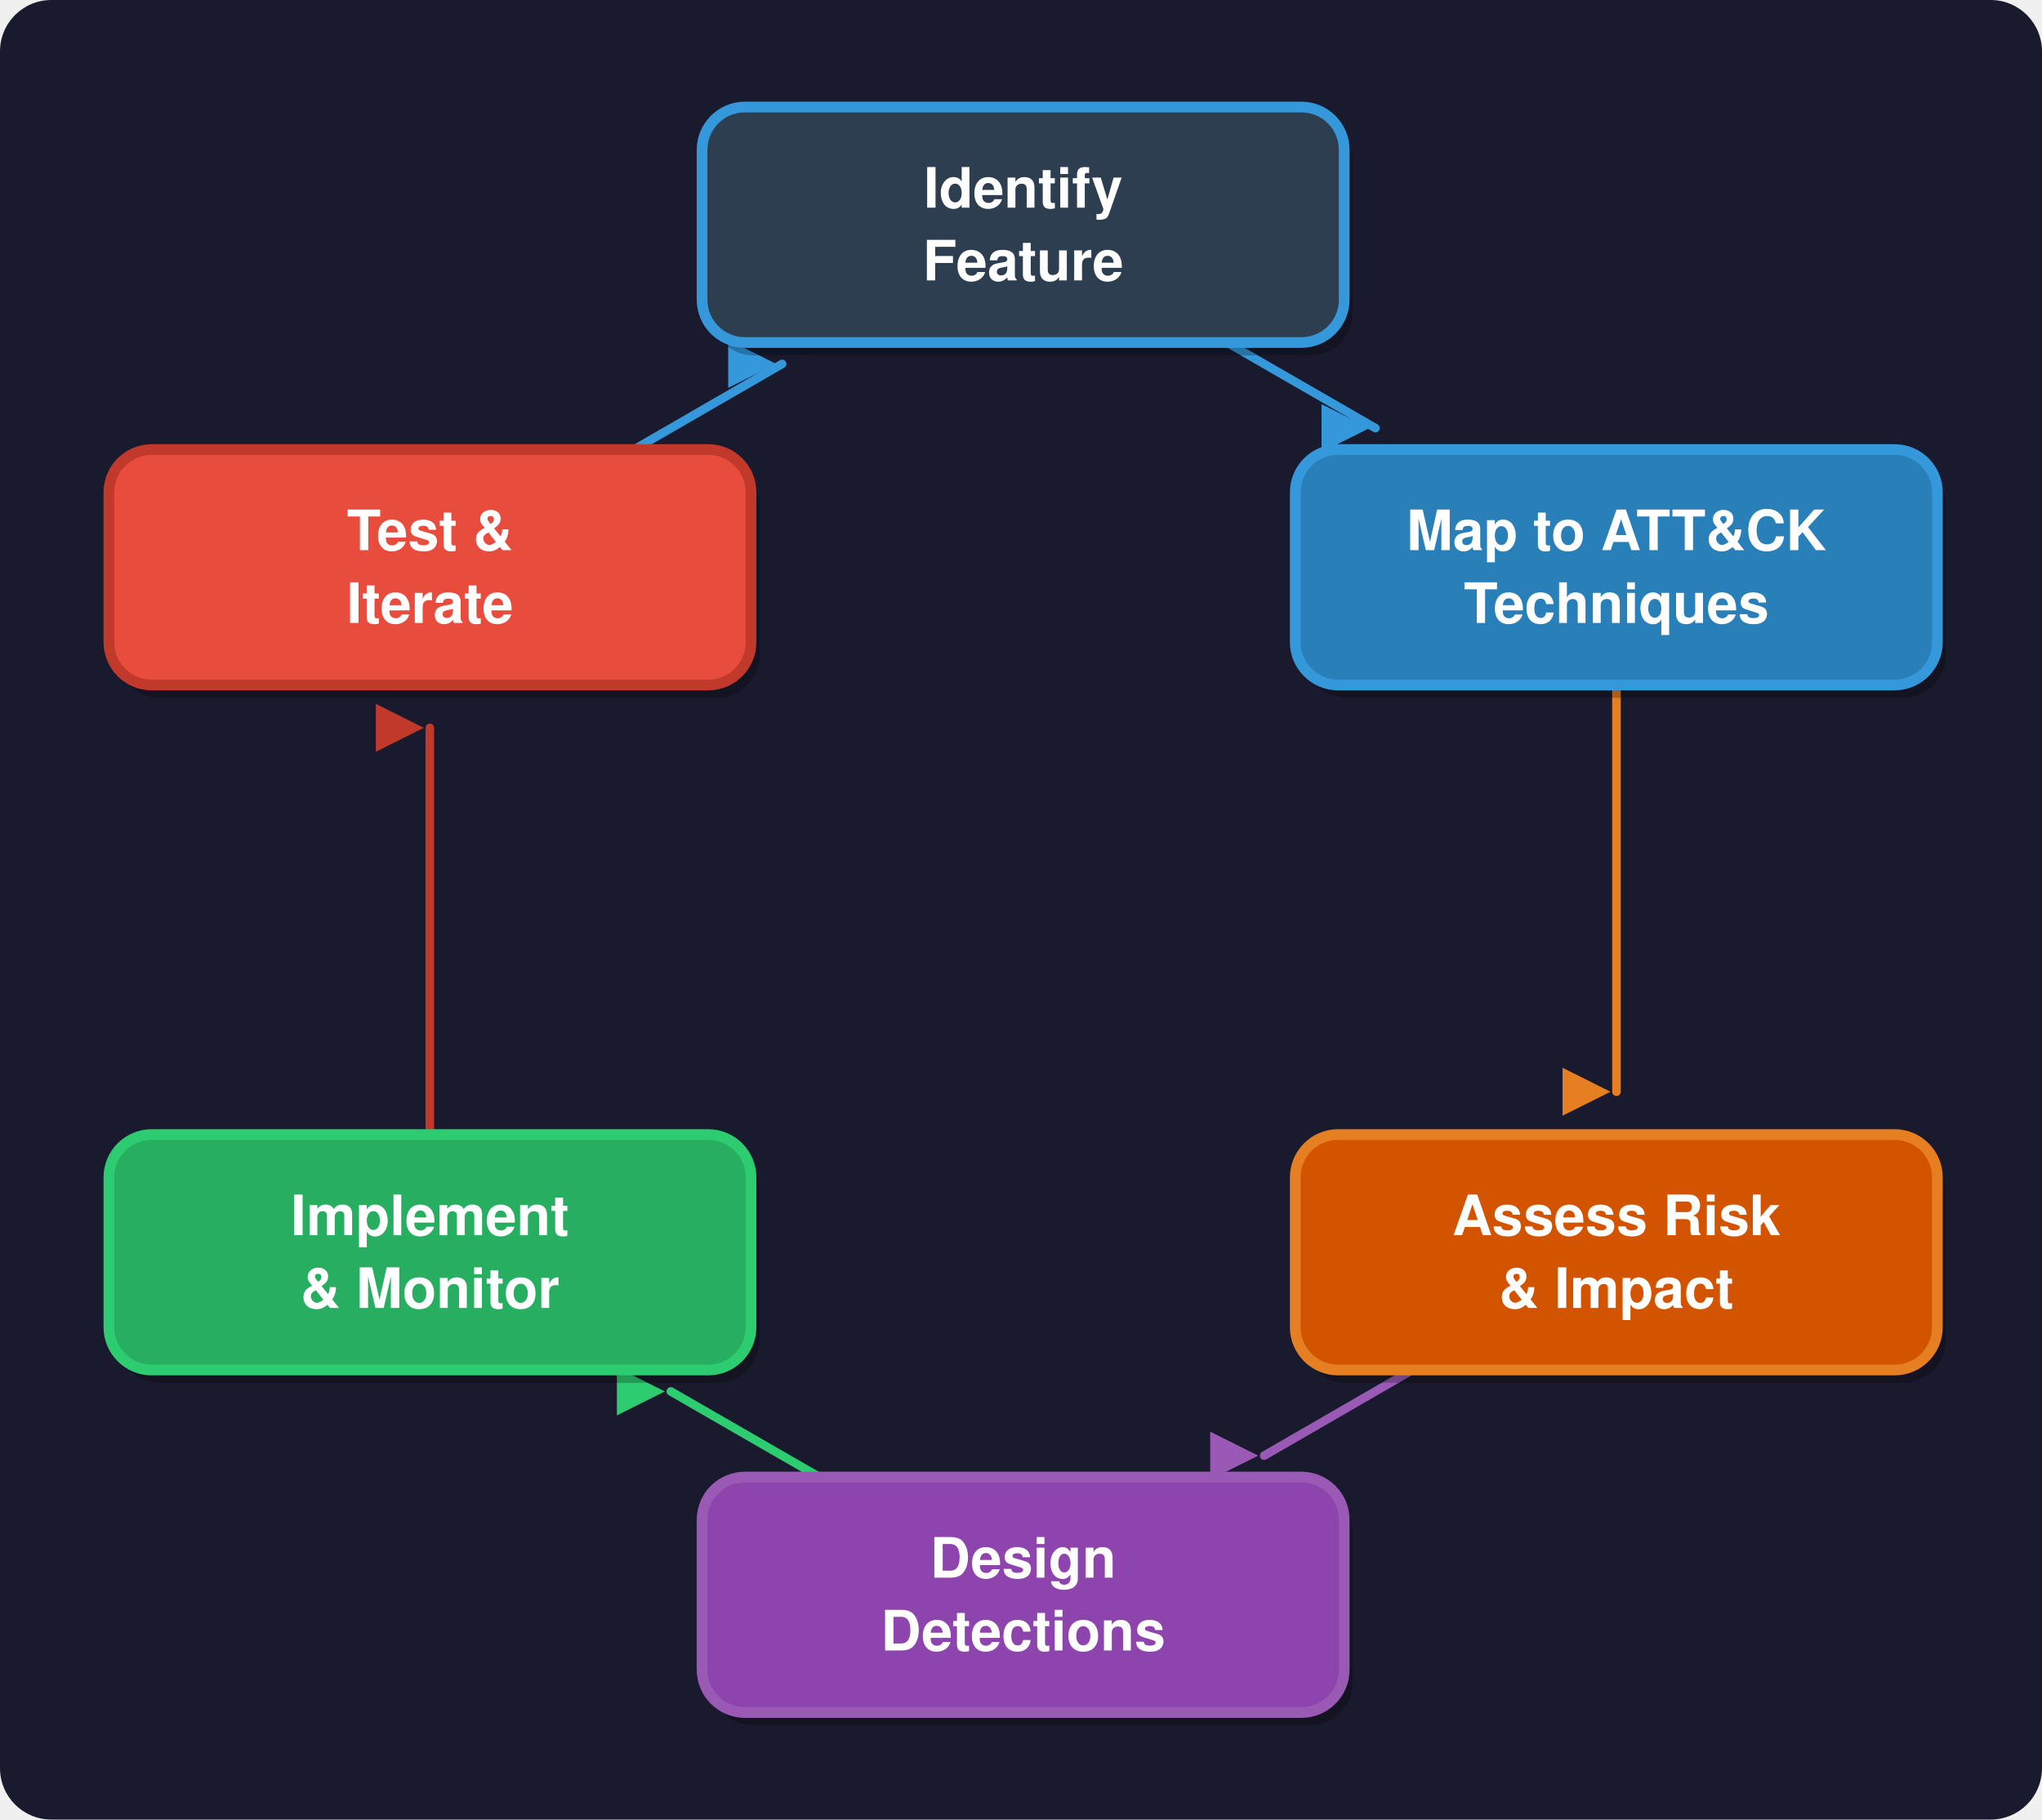
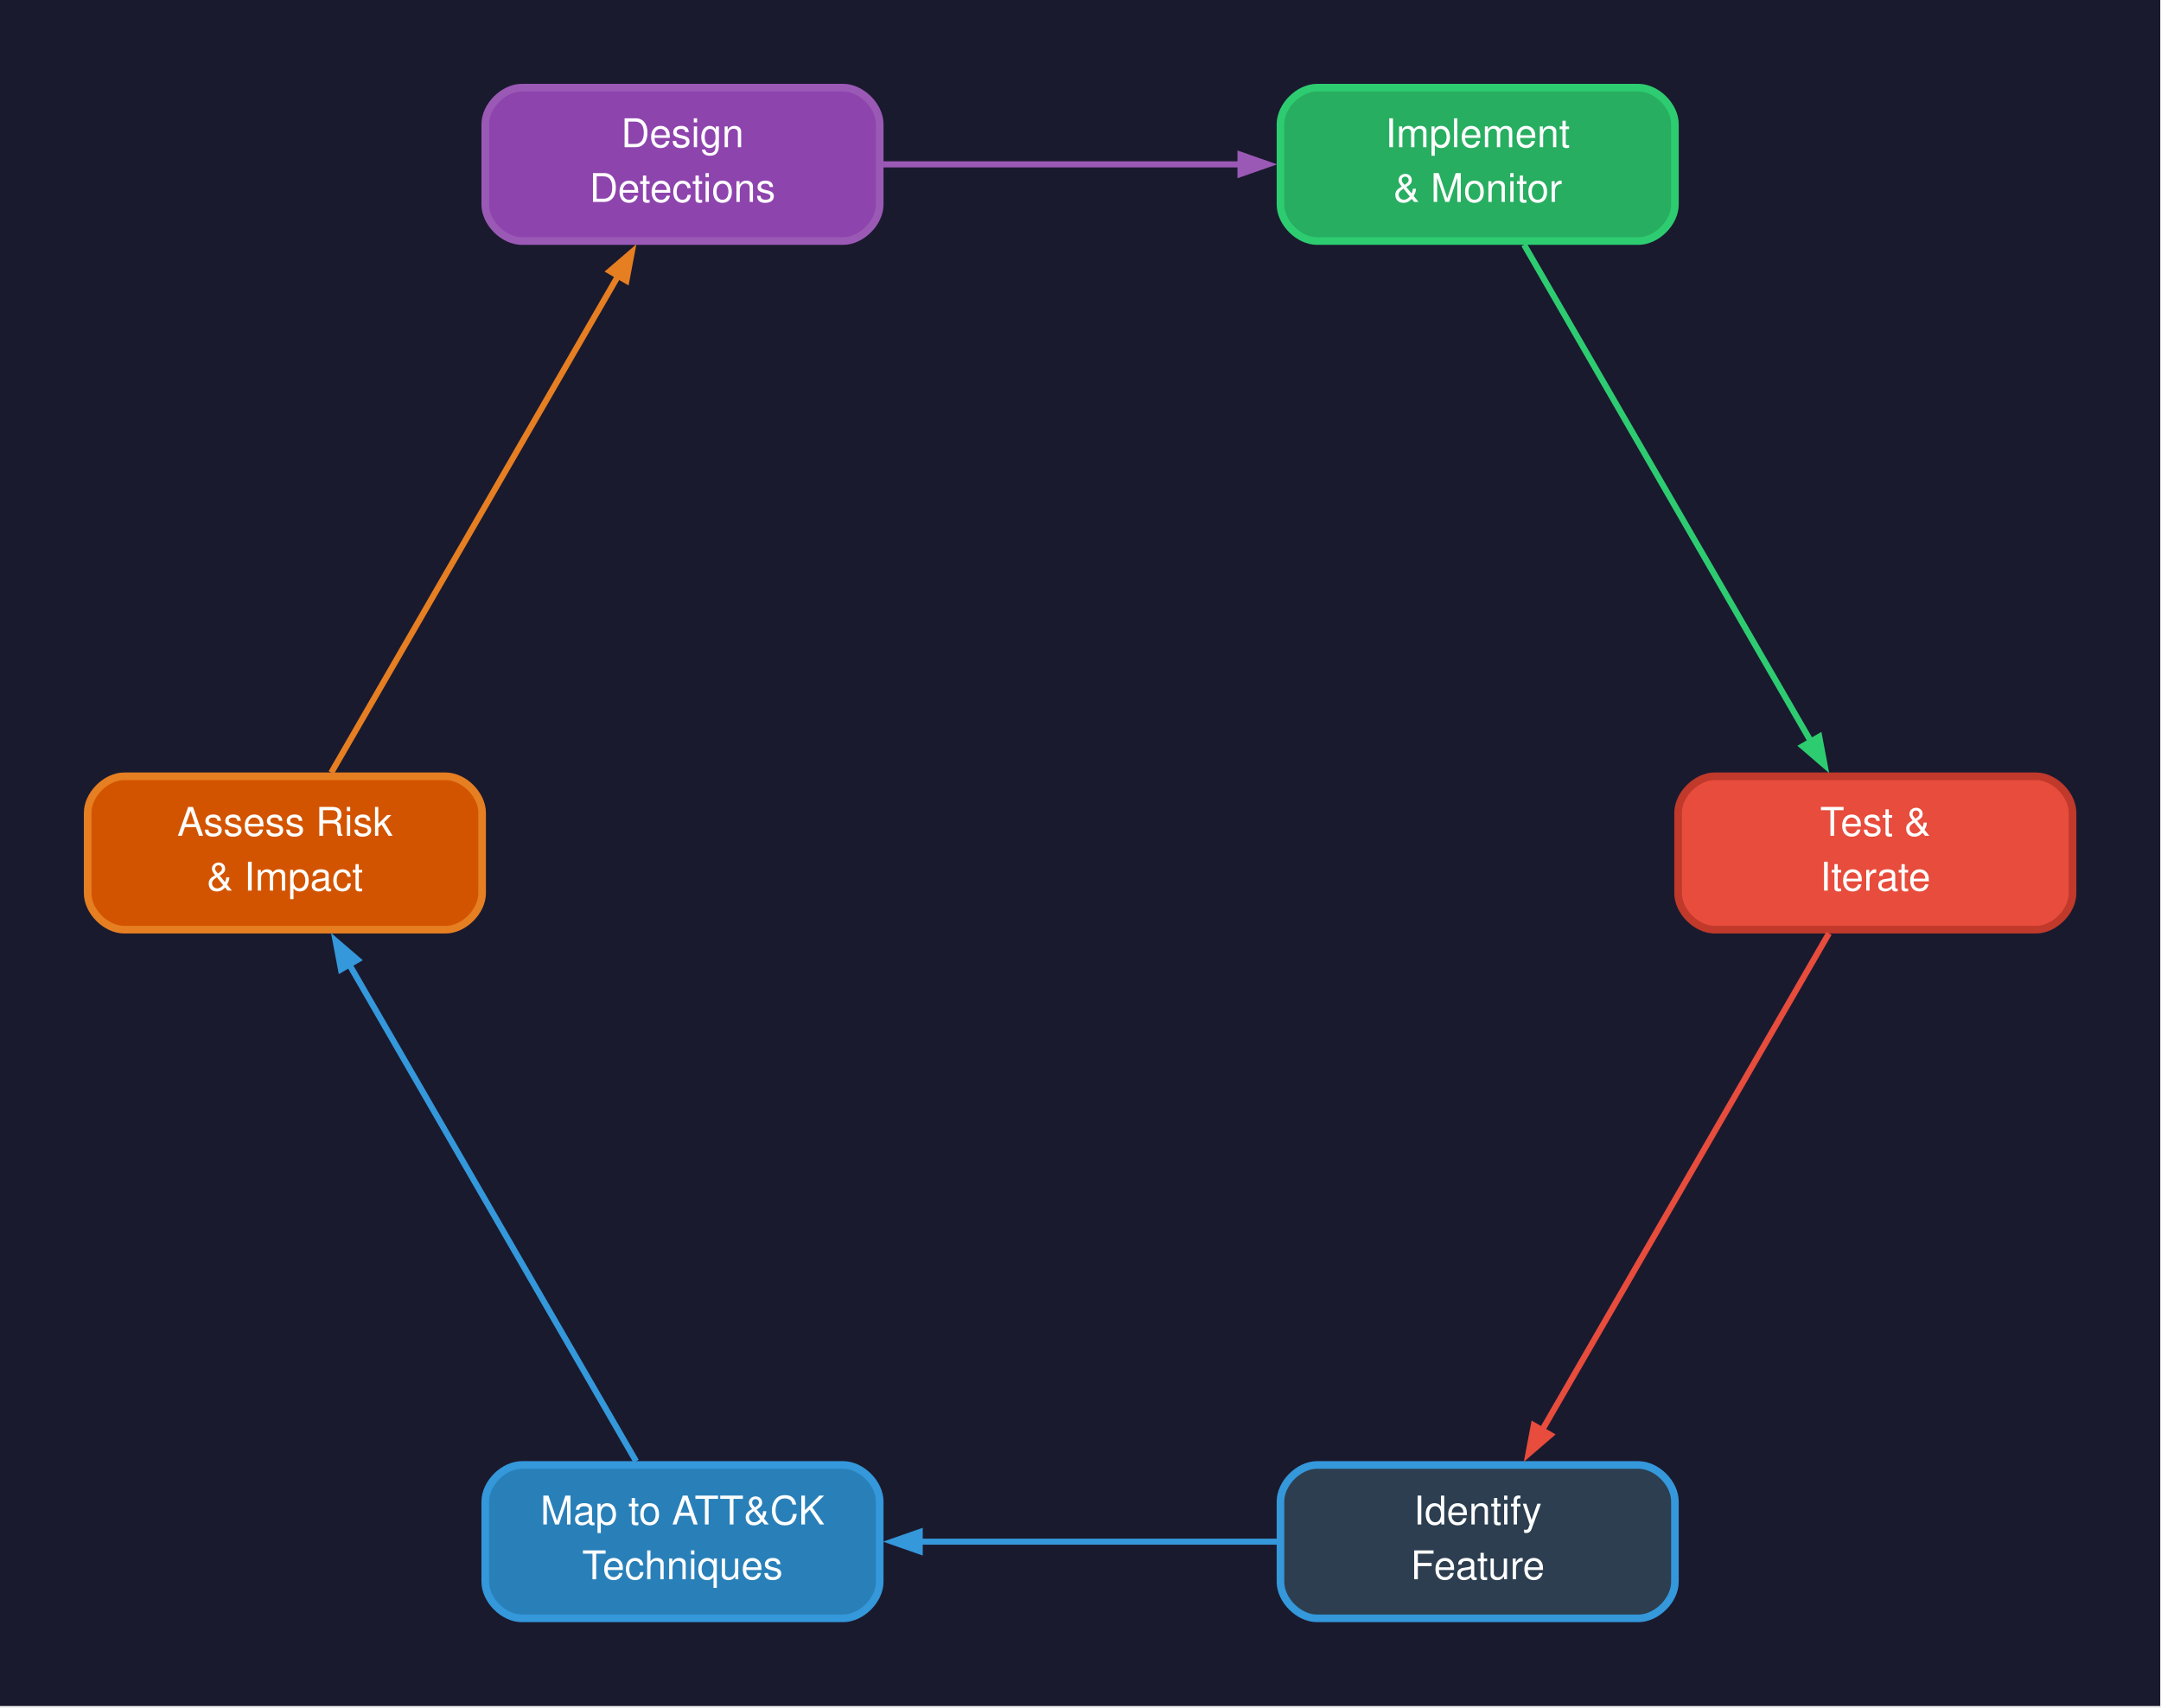
- <svg xmlns="http://www.w3.org/2000/svg" version="1.1" width="477" height="425" viewBox="61 -15 477 425">
-   <defs>
-     <marker id="ah3498db" viewBox="0 0 10 10" refX="9" refY="5" markerWidth="7" markerHeight="7" orient="auto-start-auto">
-       <path d="M 0 1 L 8 5 L 0 9 z" fill="#3498db" />
-     </marker>
-     <marker id="ahe67e22" viewBox="0 0 10 10" refX="9" refY="5" markerWidth="7" markerHeight="7" orient="auto-start-auto">
-       <path d="M 0 1 L 8 5 L 0 9 z" fill="#e67e22" />
-     </marker>
-     <marker id="ahc0392b" viewBox="0 0 10 10" refX="9" refY="5" markerWidth="7" markerHeight="7" orient="auto-start-auto">
-       <path d="M 0 1 L 8 5 L 0 9 z" fill="#c0392b" />
-     </marker>
-     <marker id="ah2ecc71" viewBox="0 0 10 10" refX="9" refY="5" markerWidth="7" markerHeight="7" orient="auto-start-auto">
-       <path d="M 0 1 L 8 5 L 0 9 z" fill="#2ecc71" />
-     </marker>
-     <marker id="ah9b59b6" viewBox="0 0 10 10" refX="9" refY="5" markerWidth="7" markerHeight="7" orient="auto-start-auto">
-       <path d="M 0 1 L 8 5 L 0 9 z" fill="#9b59b6" />
-     </marker>
-   </defs>
-   <rect x="61" y="-15" width="477" height="425" fill="#1a1a2e" rx="12" ry="12" />
-   <line x1="347.6" y1="65.0" x2="382.3" y2="85.0" stroke="#3498db" stroke-width="2" stroke-linecap="round" marker-end="url(#ah3498db)" />
-   <line x1="438.6" y1="145.0" x2="438.6" y2="240.0" stroke="#e67e22" stroke-width="2" stroke-linecap="round" marker-end="url(#ahe67e22)" />
-   <line x1="390.9" y1="305.0" x2="356.3" y2="325.0" stroke="#9b59b6" stroke-width="2" stroke-linecap="round" marker-end="url(#ah9b59b6)" />
-   <line x1="252.4" y1="330.0" x2="217.7" y2="310.0" stroke="#2ecc71" stroke-width="2" stroke-linecap="round" marker-end="url(#ah2ecc71)" />
-   <line x1="161.4" y1="250.0" x2="161.4" y2="155.0" stroke="#c0392b" stroke-width="2" stroke-linecap="round" marker-end="url(#ahc0392b)" />
-   <line x1="209.1" y1="90.0" x2="243.7" y2="70.0" stroke="#3498db" stroke-width="2" stroke-linecap="round" marker-end="url(#ah3498db)" />
-   <rect x="227.0" y="13.0" width="150" height="55" rx="10" ry="10" fill="black" fill-opacity="0.25" />
-   <rect x="225.0" y="10.0" width="150" height="55" rx="10" ry="10" fill="#2c3e50" stroke="#3498db" stroke-width="2.5" />
-   <text x="300.0" y="33.5" text-anchor="middle" font-family="Segoe UI,Helvetica,Arial,sans-serif" font-size="13" font-weight="700" fill="#ffffff">Identify</text>
-   <text x="300.0" y="50.5" text-anchor="middle" font-family="Segoe UI,Helvetica,Arial,sans-serif" font-size="13" font-weight="700" fill="#ffffff">Feature</text>
-   <rect x="365.564" y="93.0" width="150" height="55" rx="10" ry="10" fill="black" fill-opacity="0.25" />
-   <rect x="363.564" y="90.0" width="150" height="55" rx="10" ry="10" fill="#2980b9" stroke="#3498db" stroke-width="2.5" />
-   <text x="438.564" y="113.5" text-anchor="middle" font-family="Segoe UI,Helvetica,Arial,sans-serif" font-size="13" font-weight="700" fill="#ffffff">Map to ATT&amp;CK</text>
-   <text x="438.564" y="130.5" text-anchor="middle" font-family="Segoe UI,Helvetica,Arial,sans-serif" font-size="13" font-weight="700" fill="#ffffff">Techniques</text>
-   <rect x="365.564" y="253.0" width="150" height="55" rx="10" ry="10" fill="black" fill-opacity="0.25" />
-   <rect x="363.564" y="250.0" width="150" height="55" rx="10" ry="10" fill="#d35400" stroke="#e67e22" stroke-width="2.5" />
-   <text x="438.564" y="273.5" text-anchor="middle" font-family="Segoe UI,Helvetica,Arial,sans-serif" font-size="13" font-weight="700" fill="#ffffff">Assess Risk</text>
-   <text x="438.564" y="290.5" text-anchor="middle" font-family="Segoe UI,Helvetica,Arial,sans-serif" font-size="13" font-weight="700" fill="#ffffff">&amp; Impact</text>
-   <rect x="227.0" y="333.0" width="150" height="55" rx="10" ry="10" fill="black" fill-opacity="0.25" />
-   <rect x="225.0" y="330.0" width="150" height="55" rx="10" ry="10" fill="#8e44ad" stroke="#9b59b6" stroke-width="2.5" />
-   <text x="300.0" y="353.5" text-anchor="middle" font-family="Segoe UI,Helvetica,Arial,sans-serif" font-size="13" font-weight="700" fill="#ffffff">Design</text>
-   <text x="300.0" y="370.5" text-anchor="middle" font-family="Segoe UI,Helvetica,Arial,sans-serif" font-size="13" font-weight="700" fill="#ffffff">Detections</text>
-   <rect x="88.436" y="253" width="150" height="55" rx="10" ry="10" fill="black" fill-opacity="0.25" />
-   <rect x="86.436" y="250" width="150" height="55" rx="10" ry="10" fill="#27ae60" stroke="#2ecc71" stroke-width="2.5" />
-   <text x="161.436" y="273.5" text-anchor="middle" font-family="Segoe UI,Helvetica,Arial,sans-serif" font-size="13" font-weight="700" fill="#ffffff">Implement</text>
-   <text x="161.436" y="290.5" text-anchor="middle" font-family="Segoe UI,Helvetica,Arial,sans-serif" font-size="13" font-weight="700" fill="#ffffff">&amp; Monitor</text>
-   <rect x="88.436" y="93" width="150" height="55" rx="10" ry="10" fill="black" fill-opacity="0.25" />
-   <rect x="86.436" y="90" width="150" height="55" rx="10" ry="10" fill="#e74c3c" stroke="#c0392b" stroke-width="2.5" />
-   <text x="161.436" y="113.5" text-anchor="middle" font-family="Segoe UI,Helvetica,Arial,sans-serif" font-size="13" font-weight="700" fill="#ffffff">Test &amp;</text>
-   <text x="161.436" y="130.5" text-anchor="middle" font-family="Segoe UI,Helvetica,Arial,sans-serif" font-size="13" font-weight="700" fill="#ffffff">Iterate</text>
+ <svg xmlns="http://www.w3.org/2000/svg" width="710pt" height="561pt" viewBox="0.00 0.00 710.00 561.00">
+   <g id="graph0" class="graph" transform="scale(1 1) rotate(0) translate(28.8 531.73)">
+     <polygon fill="#1a1a2e" stroke="none" points="-28.8,28.8 -28.8,-531.73 680.94,-531.73 680.94,28.8 -28.8,28.8" />
+     <g id="node1" class="node">
+       <path fill="#2c3e50" stroke="#3498db" stroke-width="2.5" d="M509.5,-50.4C509.5,-50.4 403.9,-50.4 403.9,-50.4 397.9,-50.4 391.9,-44.4 391.9,-38.4 391.9,-38.4 391.9,-12 391.9,-12 391.9,-6 397.9,0 403.9,0 403.9,0 509.5,0 509.5,0 515.5,0 521.5,-6 521.5,-12 521.5,-12 521.5,-38.4 521.5,-38.4 521.5,-44.4 515.5,-50.4 509.5,-50.4" />
+       <text xml:space="preserve" text-anchor="middle" x="456.7" y="-30.85" font-family="Segoe UI,Helvetica,Arial,sans-serif" font-size="13.00" fill="white">Identify</text>
+       <text xml:space="preserve" text-anchor="middle" x="456.7" y="-12.85" font-family="Segoe UI,Helvetica,Arial,sans-serif" font-size="13.00" fill="white">Feature</text>
+     </g>
+     <g id="node2" class="node">
+       <path fill="#2980b9" stroke="#3498db" stroke-width="2.5" d="M248.23,-50.4C248.23,-50.4 142.63,-50.4 142.63,-50.4 136.63,-50.4 130.63,-44.4 130.63,-38.4 130.63,-38.4 130.63,-12 130.63,-12 130.63,-6 136.63,0 142.63,0 142.63,0 248.23,0 248.23,0 254.23,0 260.23,-6 260.23,-12 260.23,-12 260.23,-38.4 260.23,-38.4 260.23,-44.4 254.23,-50.4 248.23,-50.4" />
+       <text xml:space="preserve" text-anchor="middle" x="195.43" y="-30.85" font-family="Segoe UI,Helvetica,Arial,sans-serif" font-size="13.00" fill="white">Map to ATT&amp;CK</text>
+       <text xml:space="preserve" text-anchor="middle" x="195.43" y="-12.85" font-family="Segoe UI,Helvetica,Arial,sans-serif" font-size="13.00" fill="white">Techniques</text>
+     </g>
+     <g id="edge1" class="edge">
+       <path fill="none" stroke="#3498db" stroke-width="2" d="M390.77,-25.2C355.04,-25.2 310.65,-25.2 273.23,-25.2" />
+       <polygon fill="#3498db" stroke="#3498db" stroke-width="2" points="273.37,-22.05 264.37,-25.2 273.37,-28.35 273.37,-22.05" />
+     </g>
+     <g id="node3" class="node">
+       <path fill="#d35400" stroke="#e67e22" stroke-width="2.5" d="M117.6,-276.67C117.6,-276.67 12,-276.67 12,-276.67 6,-276.67 0,-270.67 0,-264.67 0,-264.67 0,-238.27 0,-238.27 0,-232.27 6,-226.27 12,-226.27 12,-226.27 117.6,-226.27 117.6,-226.27 123.6,-226.27 129.6,-232.27 129.6,-238.27 129.6,-238.27 129.6,-264.67 129.6,-264.67 129.6,-270.67 123.6,-276.67 117.6,-276.67" />
+       <text xml:space="preserve" text-anchor="middle" x="64.8" y="-257.12" font-family="Segoe UI,Helvetica,Arial,sans-serif" font-size="13.00" fill="white">Assess Risk</text>
+       <text xml:space="preserve" text-anchor="middle" x="64.8" y="-239.12" font-family="Segoe UI,Helvetica,Arial,sans-serif" font-size="13.00" fill="white">&amp; Impact</text>
+     </g>
+     <g id="edge2" class="edge">
+       <path fill="none" stroke="#3498db" stroke-width="2" d="M180.19,-51.6C156.89,-91.96 112.33,-169.14 85.93,-214.88" />
+       <polygon fill="#3498db" stroke="#3498db" stroke-width="2" points="83.23,-213.24 81.46,-222.61 88.69,-216.39 83.23,-213.24" />
+     </g>
+     <g id="node4" class="node">
+       <path fill="#8e44ad" stroke="#9b59b6" stroke-width="2.5" d="M248.23,-502.93C248.23,-502.93 142.63,-502.93 142.63,-502.93 136.63,-502.93 130.63,-496.93 130.63,-490.93 130.63,-490.93 130.63,-464.53 130.63,-464.53 130.63,-458.53 136.63,-452.53 142.63,-452.53 142.63,-452.53 248.23,-452.53 248.23,-452.53 254.23,-452.53 260.23,-458.53 260.23,-464.53 260.23,-464.53 260.23,-490.93 260.23,-490.93 260.23,-496.93 254.23,-502.93 248.23,-502.93" />
+       <text xml:space="preserve" text-anchor="middle" x="195.43" y="-483.38" font-family="Segoe UI,Helvetica,Arial,sans-serif" font-size="13.00" fill="white">Design</text>
+       <text xml:space="preserve" text-anchor="middle" x="195.43" y="-465.38" font-family="Segoe UI,Helvetica,Arial,sans-serif" font-size="13.00" fill="white">Detections</text>
+     </g>
+     <g id="edge3" class="edge">
+       <path fill="none" stroke="#e67e22" stroke-width="2" d="M80.04,-277.86C103.34,-318.23 147.9,-395.4 174.31,-441.14" />
+       <polygon fill="#e67e22" stroke="#e67e22" stroke-width="2" points="171.55,-442.66 178.78,-448.88 177,-439.51 171.55,-442.66" />
+     </g>
+     <g id="node5" class="node">
+       <path fill="#27ae60" stroke="#2ecc71" stroke-width="2.5" d="M509.5,-502.93C509.5,-502.93 403.9,-502.93 403.9,-502.93 397.9,-502.93 391.9,-496.93 391.9,-490.93 391.9,-490.93 391.9,-464.53 391.9,-464.53 391.9,-458.53 397.9,-452.53 403.9,-452.53 403.9,-452.53 509.5,-452.53 509.5,-452.53 515.5,-452.53 521.5,-458.53 521.5,-464.53 521.5,-464.53 521.5,-490.93 521.5,-490.93 521.5,-496.93 515.5,-502.93 509.5,-502.93" />
+       <text xml:space="preserve" text-anchor="middle" x="456.7" y="-483.38" font-family="Segoe UI,Helvetica,Arial,sans-serif" font-size="13.00" fill="white">Implement</text>
+       <text xml:space="preserve" text-anchor="middle" x="456.7" y="-465.38" font-family="Segoe UI,Helvetica,Arial,sans-serif" font-size="13.00" fill="white">&amp; Monitor</text>
+     </g>
+     <g id="edge4" class="edge">
+       <path fill="none" stroke="#9b59b6" stroke-width="2" d="M261.36,-477.73C297.1,-477.73 341.48,-477.73 378.91,-477.73" />
+       <polygon fill="#9b59b6" stroke="#9b59b6" stroke-width="2" points="378.77,-480.88 387.77,-477.73 378.77,-474.58 378.77,-480.88" />
+     </g>
+     <g id="node6" class="node">
+       <path fill="#e74c3c" stroke="#c0392b" stroke-width="2.5" d="M640.14,-276.67C640.14,-276.67 534.54,-276.67 534.54,-276.67 528.54,-276.67 522.54,-270.67 522.54,-264.67 522.54,-264.67 522.54,-238.27 522.54,-238.27 522.54,-232.27 528.54,-226.27 534.54,-226.27 534.54,-226.27 640.14,-226.27 640.14,-226.27 646.14,-226.27 652.14,-232.27 652.14,-238.27 652.14,-238.27 652.14,-264.67 652.14,-264.67 652.14,-270.67 646.14,-276.67 640.14,-276.67" />
+       <text xml:space="preserve" text-anchor="middle" x="587.34" y="-257.12" font-family="Segoe UI,Helvetica,Arial,sans-serif" font-size="13.00" fill="white">Test &amp;</text>
+       <text xml:space="preserve" text-anchor="middle" x="587.34" y="-239.12" font-family="Segoe UI,Helvetica,Arial,sans-serif" font-size="13.00" fill="white">Iterate</text>
+     </g>
+     <g id="edge5" class="edge">
+       <path fill="none" stroke="#2ecc71" stroke-width="2" d="M471.94,-451.33C495.25,-410.97 539.8,-333.79 566.21,-288.05" />
+       <polygon fill="#2ecc71" stroke="#2ecc71" stroke-width="2" points="568.91,-289.69 570.68,-280.32 563.45,-286.54 568.91,-289.69" />
+     </g>
+     <g id="edge6" class="edge">
+       <path fill="none" stroke="#e74c3c" stroke-width="2" d="M572.1,-225.07C548.79,-184.7 504.24,-107.53 477.83,-61.79" />
+       <polygon fill="#e74c3c" stroke="#e74c3c" stroke-width="2" points="480.59,-60.27 473.36,-54.05 475.13,-63.42 480.59,-60.27" />
+     </g>
+   </g>
</svg>
